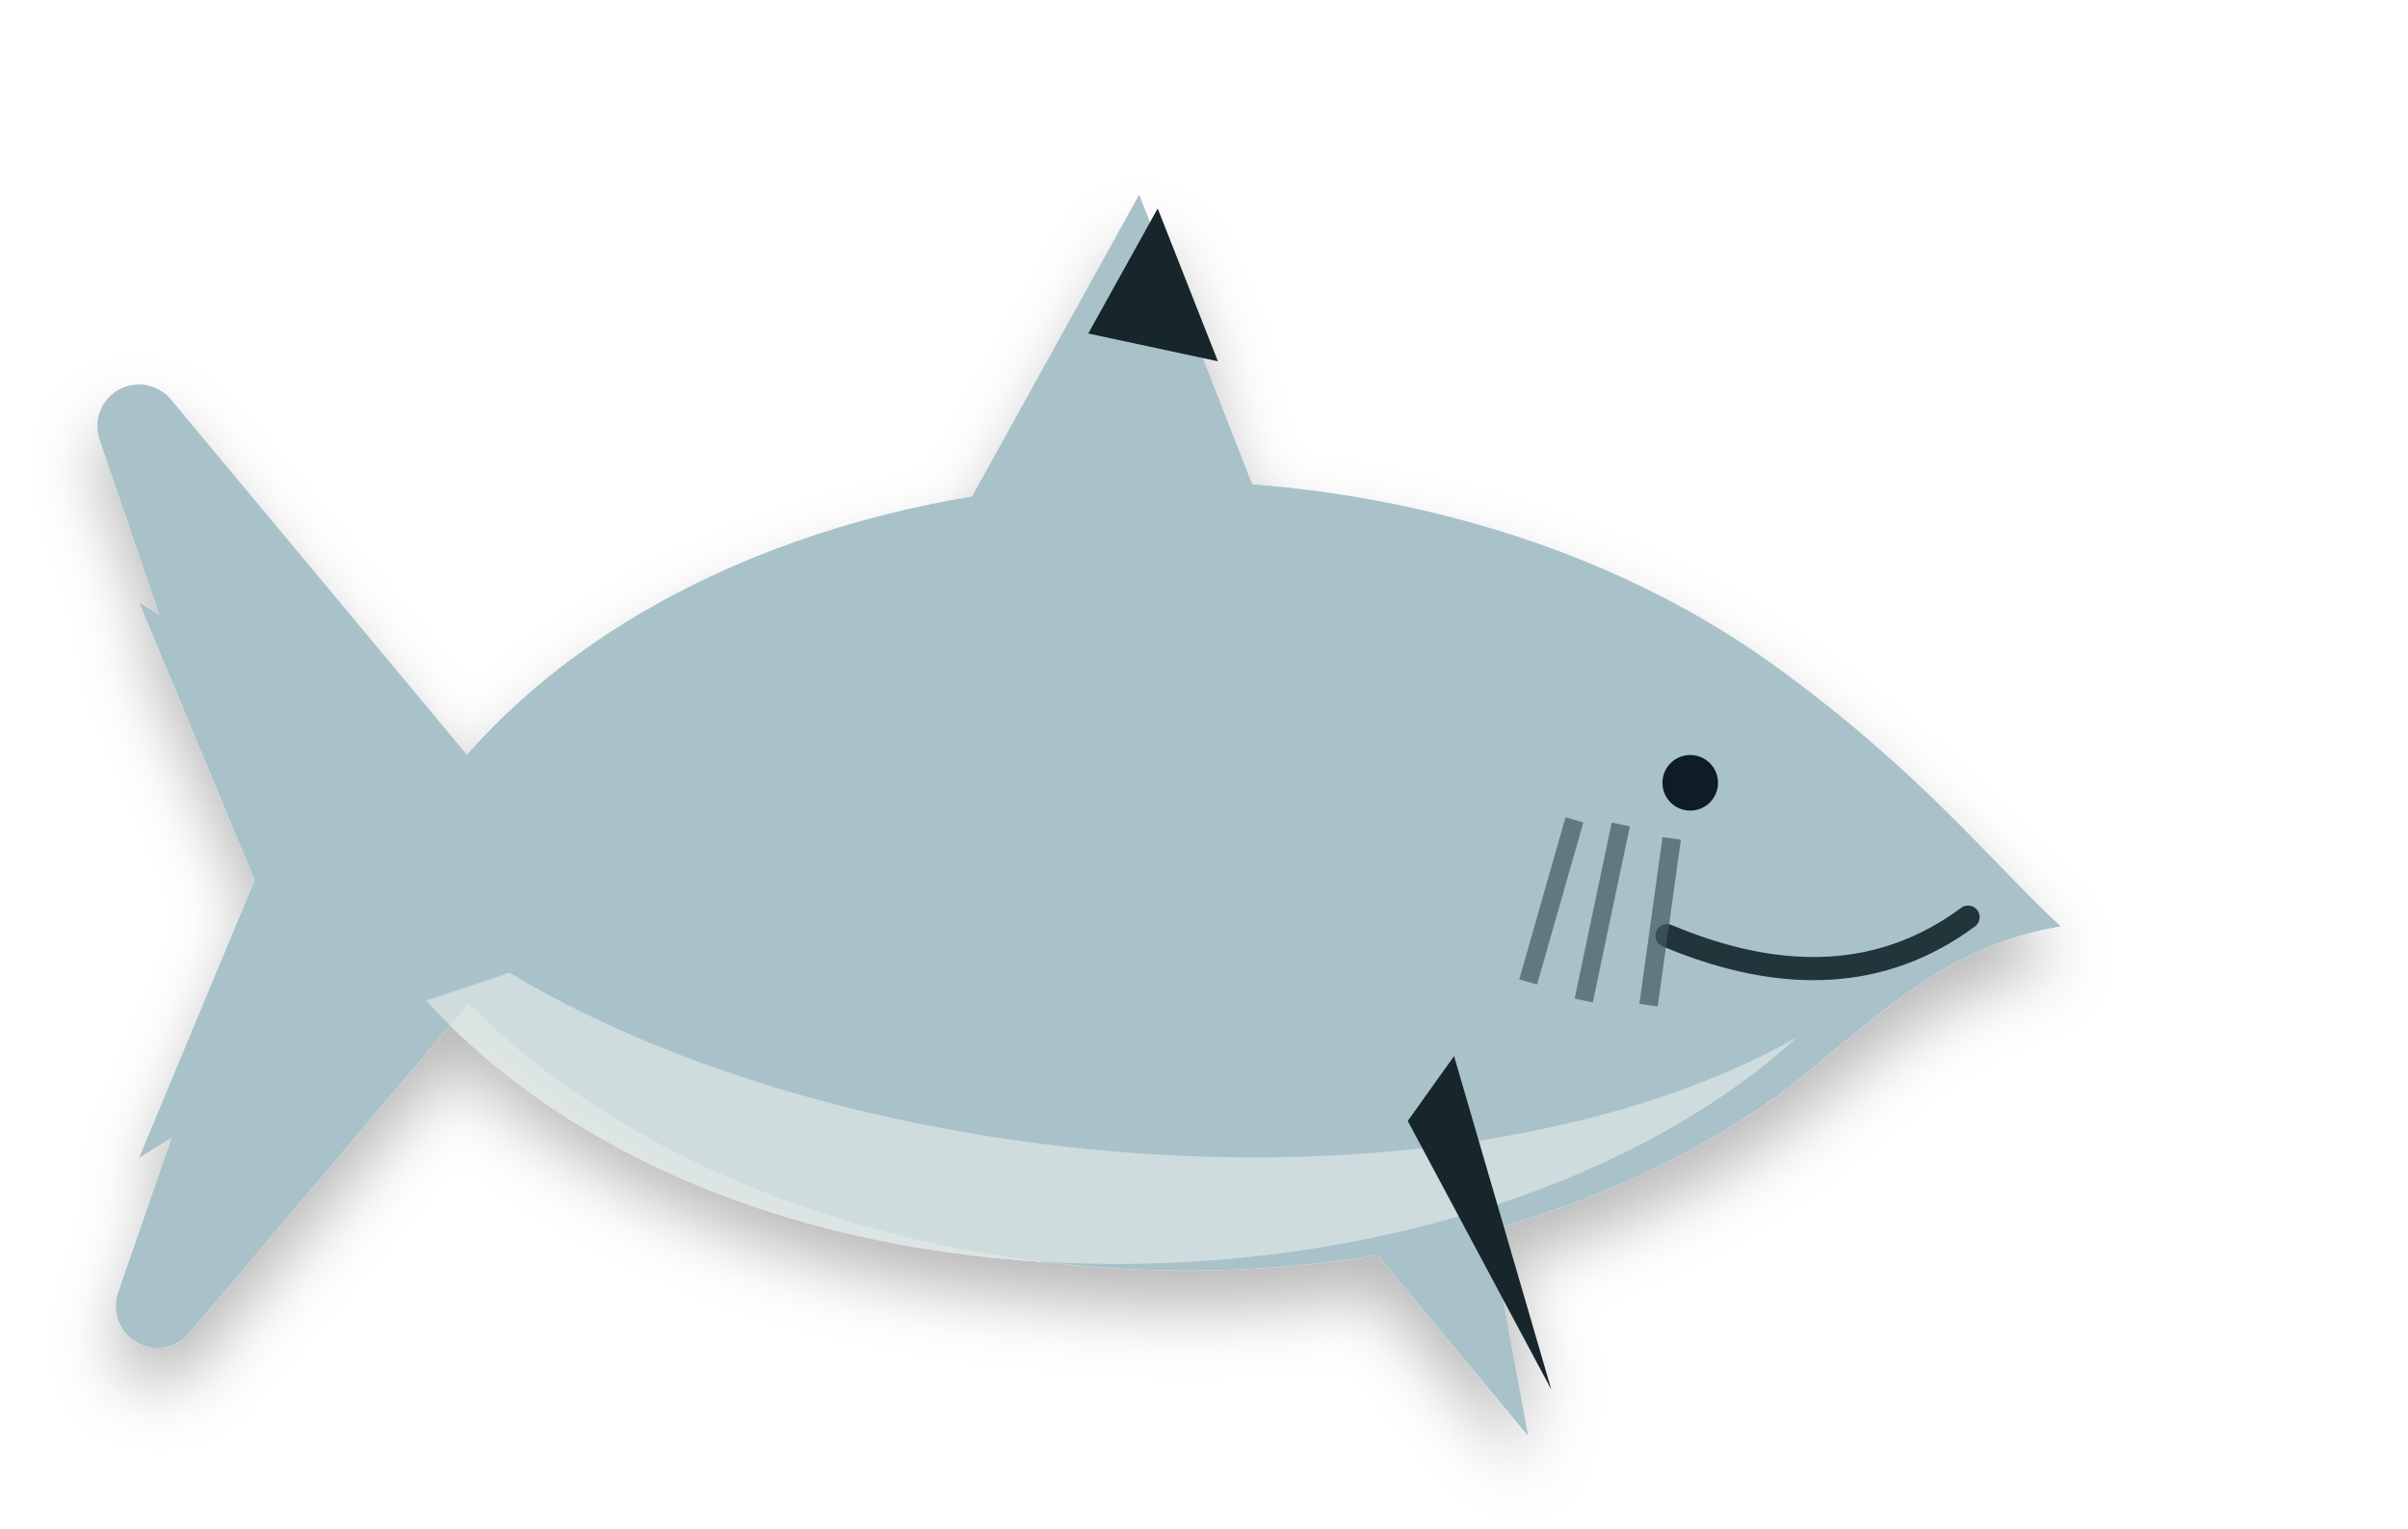
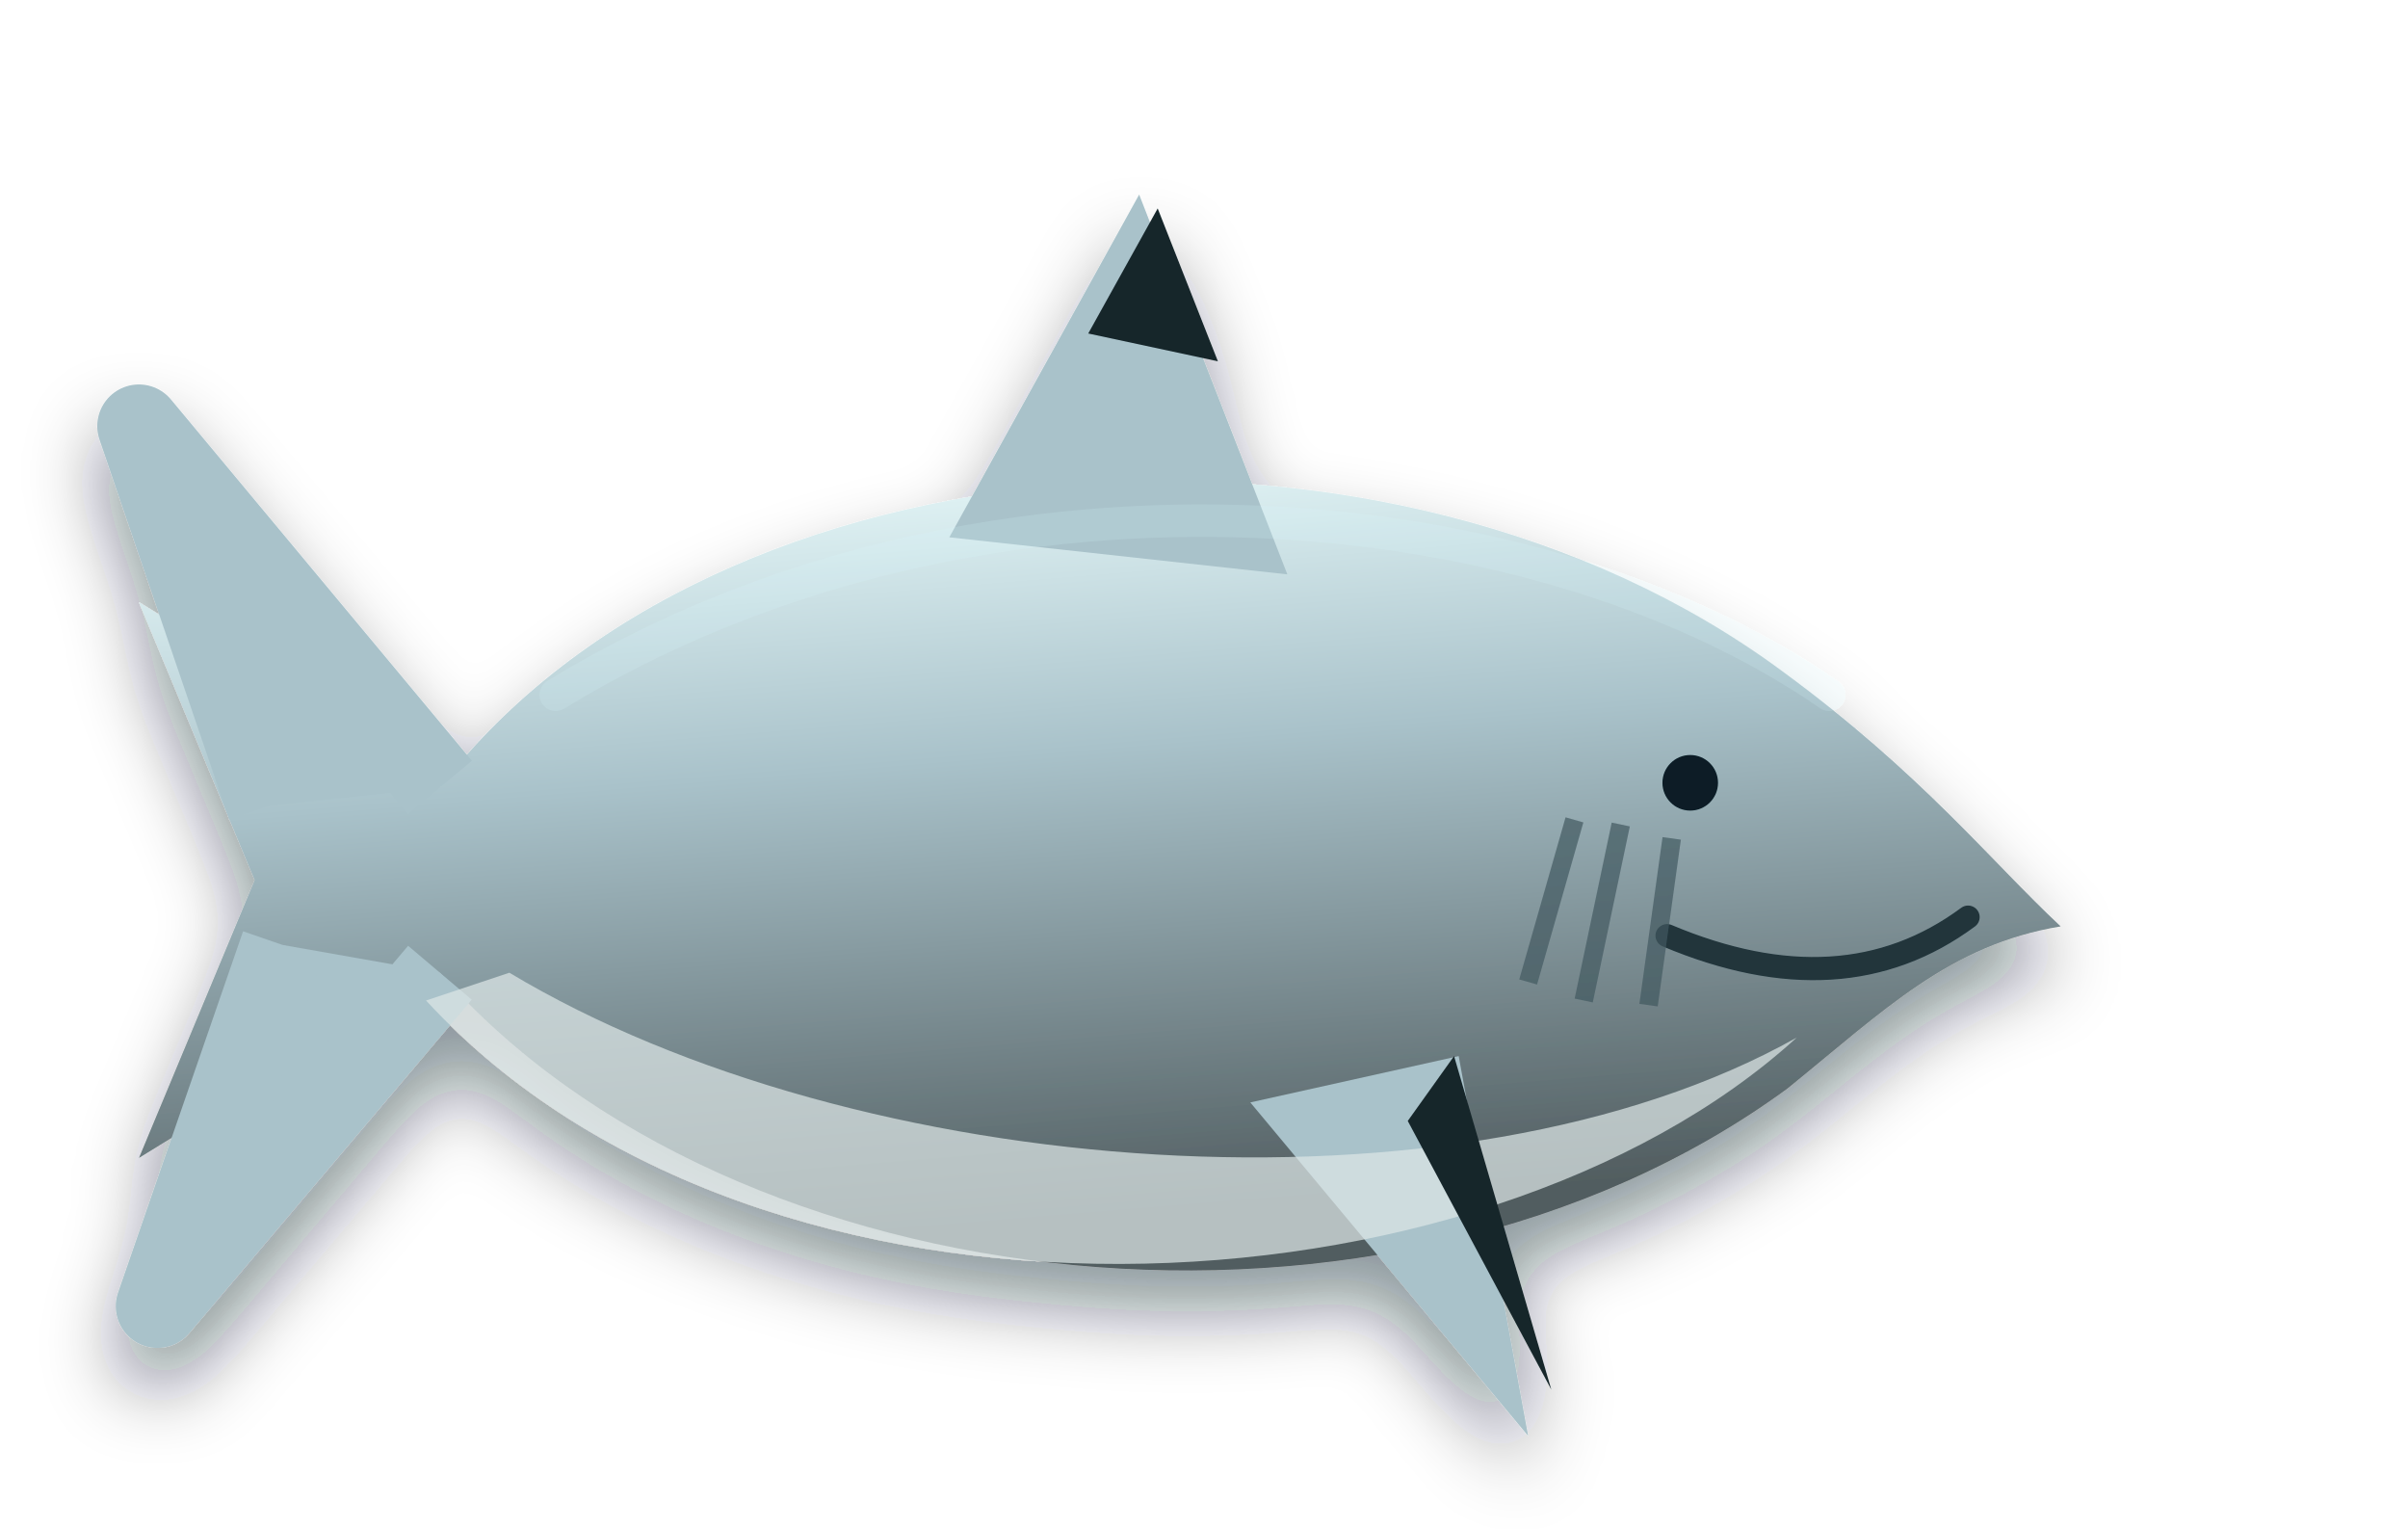
<svg xmlns="http://www.w3.org/2000/svg" viewBox="0 0 520 330">
  <defs>
+     <linearGradient id="bodyGrad" x1="0" y1="0" x2="0.2" y2="1">
+       <stop offset="0" stop-color="#eeffff" />
+       <stop offset=".42" stop-color="#a9c2ca" />
+       <stop offset="1" stop-color="#515d60" />
+     </linearGradient>
+     <filter id="v6shadow" x="-30%" y="-30%" width="160%" height="170%">
+       <feDropShadow dx="0" dy="9" stdDeviation="8" flood-color="#001923" flood-opacity=".45" />
+     </filter>
    <filter id="s">
      <feDropShadow dx="0" dy="8" stdDeviation="7" flood-opacity=".28" />
    </filter>
  </defs>
-   <g filter="url(#s)">
-     <path d="M95 170 C155 92 300 82 385 145 C415 167 430 186 445 200 C421 204 407 218 386 235 C300 298 158 282 95 210 L30 250 L55 190 L30 130 Z" fill="#a9c2ca" />
+   <g filter="url(#v6shadow)">
+     <path d="M95 170 C155 92 300 82 385 145 C415 167 430 186 445 200 C421 204 407 218 386 235 C300 298 158 282 95 210 L30 250 L55 190 L30 130 Z" fill="url(#bodyGrad)" />
    <path d="M95 170 L30 92 L58 174 M95 210 L34 282 L61 204" fill="#a9c2ca" stroke="#a9c2ca" stroke-width="18" stroke-linejoin="round" />
    <path d="M205 116 L246 42 L278 124" fill="#a9c2ca" />
    <path d="M270 238 L330 310 L315 228" fill="#a9c2ca" />
    <path d="M110 210 C185 255 315 265 388 224 C320 286 165 295 92 216 Z" fill="#dce6e6" opacity=".72" />
    <path d="M235 72 L250 45 L263 78 Z" fill="#17262b" />
    <path d="M314 228 L335 300 L304 242 Z" fill="#17262b" />
    <circle cx="365" cy="169" r="6" fill="#071d26" />
    <path d="M360 202 Q398 218 425 198" fill="none" stroke="#20343b" stroke-width="5" stroke-linecap="round" />
    <path d="M340 177 l-10 35m20-34l-8 38m19-35l-5 36" stroke="#425860" stroke-width="4" opacity=".7" />
+     <path d="M120 150 C210 95 330 105 395 150" fill="none" stroke="#d9fbff" stroke-width="7" stroke-linecap="round" opacity=".16" />
  </g>
</svg>
